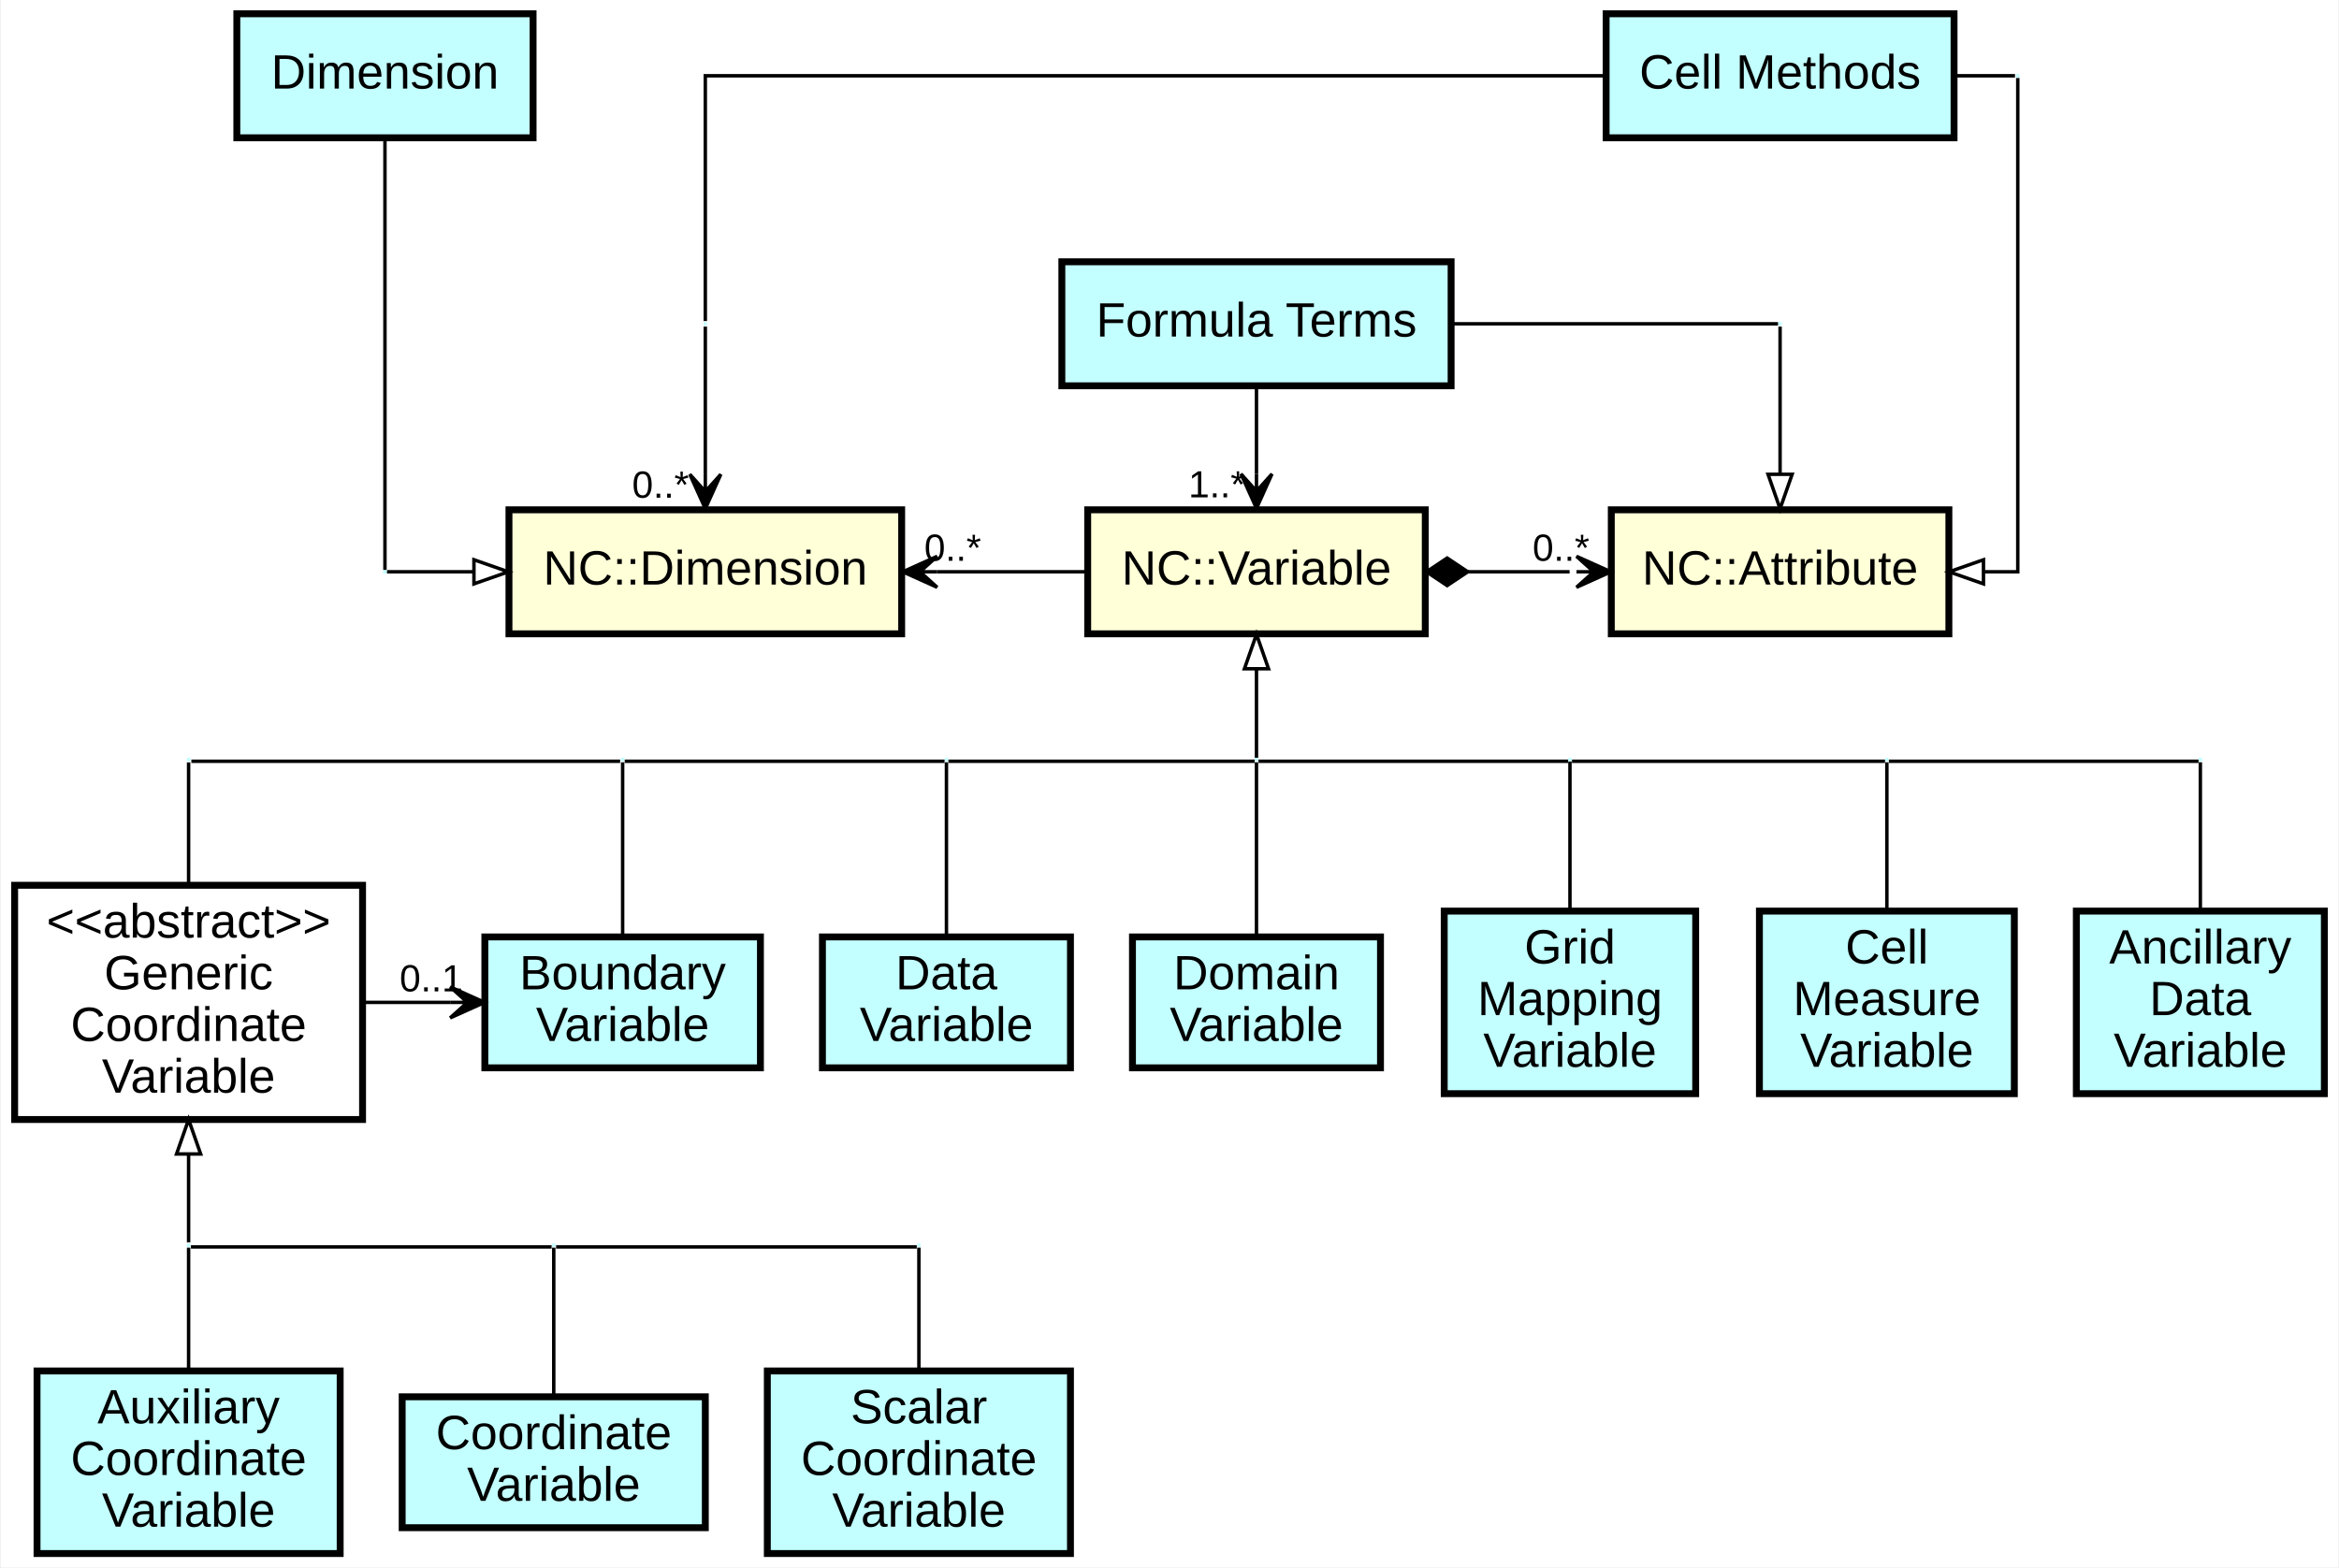
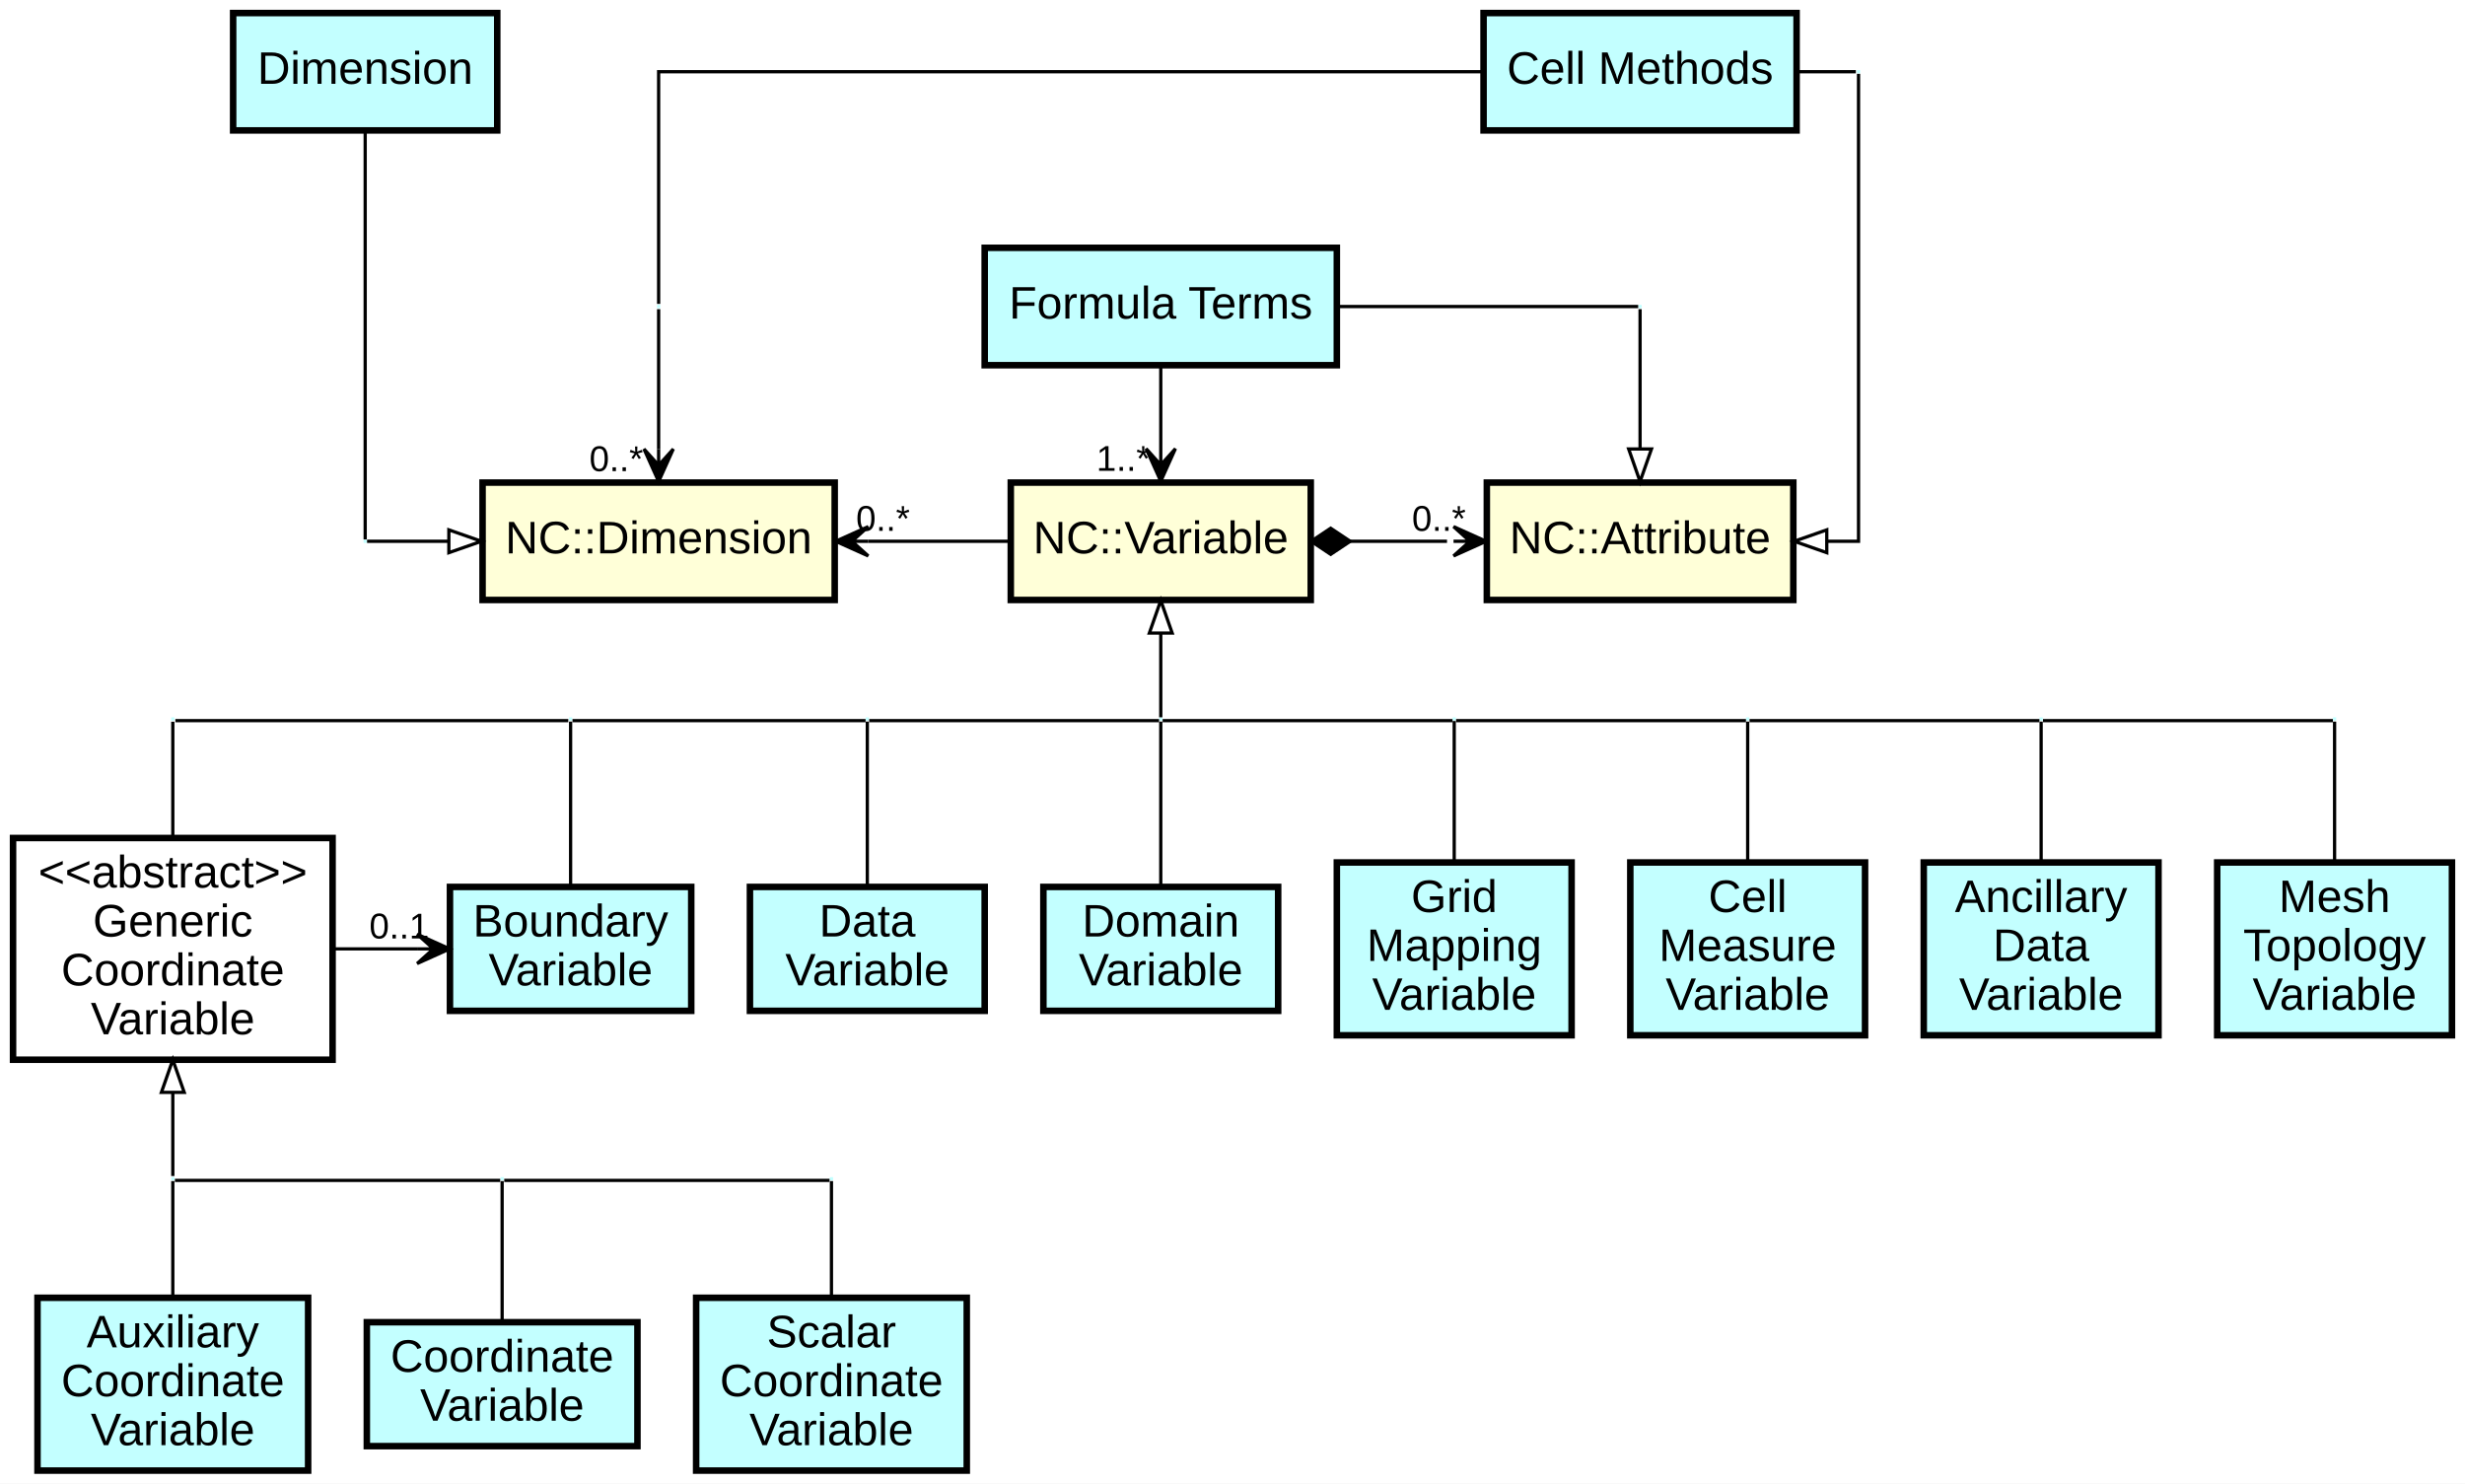
- <svg xmlns="http://www.w3.org/2000/svg" width="679pt" height="455pt" viewBox="0.00 0.00 678.50 455.00">
+ <svg xmlns="http://www.w3.org/2000/svg" width="756pt" height="455pt" viewBox="0.00 0.00 756.00 455.00">
  <g id="graph0" class="graph" transform="scale(1 1) rotate(0) translate(4 451)">
-     <polygon fill="#ffffff" stroke="transparent" points="-4,4 -4,-451 674.5,-451 674.5,4 -4,4" />
+     <polygon fill="white" stroke="transparent" points="-4,4 -4,-451 752,-451 752,4 -4,4" />
    <g id="node1" class="node">
-       <polygon fill="#ffffd8" stroke="#000000" stroke-width="2" points="257.5,-303 143.5,-303 143.5,-267 257.5,-267 257.5,-303" />
-       <text text-anchor="middle" x="200.5" y="-281.3" font-family="Arial" font-size="14.00" fill="#000000">NC::Dimension</text>
+       <polygon fill="#ffffd8" stroke="black" stroke-width="2" points="252,-303 144,-303 144,-267 252,-267 252,-303" />
+       <text text-anchor="middle" x="198" y="-281.3" font-family="Arial" font-size="14.00">NC::Dimension</text>
    </g>
    <g id="node2" class="node">
-       <polygon fill="#ffffd8" stroke="#000000" stroke-width="2" points="409.5,-303 311.5,-303 311.5,-267 409.5,-267 409.5,-303" />
-       <text text-anchor="middle" x="360.5" y="-281.3" font-family="Arial" font-size="14.00" fill="#000000">NC::Variable</text>
+       <polygon fill="#ffffd8" stroke="black" stroke-width="2" points="398,-303 306,-303 306,-267 398,-267 398,-303" />
+       <text text-anchor="middle" x="352" y="-281.3" font-family="Arial" font-size="14.00">NC::Variable</text>
    </g>
    <g id="edge7" class="edge">
-       <path fill="none" stroke="#000000" d="M267.812,-285C267.812,-285 311.26,-285 311.26,-285" />
-       <polygon fill="#000000" stroke="#000000" points="257.812,-285 267.812,-280.5 262.812,-285 267.812,-285 267.812,-285 267.812,-285 262.812,-285 267.812,-289.5 257.812,-285 257.812,-285" />
-       <text text-anchor="middle" x="272.312" y="-288.2" font-family="Arial" font-size="11.00" fill="#000000">    0..*</text>
+       <path fill="none" stroke="black" d="M262.29,-285C262.29,-285 305.85,-285 305.85,-285" />
+       <polygon fill="black" stroke="black" points="252.29,-285 262.29,-280.5 257.29,-285 262.29,-285 262.29,-285 262.29,-285 257.29,-285 262.29,-289.5 252.29,-285 252.29,-285" />
+       <text text-anchor="middle" x="266.79" y="-288.2" font-family="Arial" font-size="11.00">    0..*</text>
    </g>
    <g id="node3" class="node">
-       <polygon fill="#ffffd8" stroke="#000000" stroke-width="2" points="561.5,-303 463.5,-303 463.5,-267 561.5,-267 561.5,-303" />
-       <text text-anchor="middle" x="512.5" y="-281.3" font-family="Arial" font-size="14.00" fill="#000000">NC::Attribute</text>
+       <polygon fill="#ffffd8" stroke="black" stroke-width="2" points="546,-303 452,-303 452,-267 546,-267 546,-303" />
+       <text text-anchor="middle" x="499" y="-281.3" font-family="Arial" font-size="14.00">NC::Attribute</text>
    </g>
    <g id="edge8" class="edge">
-       <path fill="none" stroke="#000000" d="M419.85,-285C419.85,-285 451.398,-285 451.398,-285" />
-       <polygon fill="#000000" stroke="#000000" points="463.398,-285 453.398,-289.5 458.398,-285 453.398,-285 453.398,-285 453.398,-285 458.398,-285 453.398,-280.5 463.398,-285 463.398,-285" />
-       <polygon fill="#000000" stroke="#000000" points="421.85,-285 415.85,-289 409.85,-285 415.85,-281 421.85,-285" />
-       <text text-anchor="middle" x="448.898" y="-288.2" font-family="Arial" font-size="11.00" fill="#000000">0..*    </text>
+       <path fill="none" stroke="black" d="M408.11,-285C408.11,-285 439.79,-285 439.79,-285" />
+       <polygon fill="black" stroke="black" points="451.79,-285 441.79,-289.5 446.79,-285 441.79,-285 441.79,-285 441.79,-285 446.79,-285 441.79,-280.5 451.79,-285 451.79,-285" />
+       <polygon fill="black" stroke="black" points="410.11,-285 404.11,-289 398.11,-285 404.11,-281 410.11,-285" />
+       <text text-anchor="middle" x="437.29" y="-288.2" font-family="Arial" font-size="11.00">0..*    </text>
+     </g>
+     <g id="node24" class="node">
+       <polygon fill="#c3ffff" stroke="transparent" stroke-width="2" points="352.5,-231 351.5,-231 351.5,-230 352.5,-230 352.5,-231" />
+     </g>
+     <g id="edge12" class="edge">
+       <path fill="none" stroke="black" d="M352,-256.85C352,-256.85 352,-231.02 352,-231.02" />
+       <polygon fill="none" stroke="black" points="348.5,-256.85 352,-266.85 355.5,-256.85 348.5,-256.85" />
+     </g>
+     <g id="node4" class="node">
+       <polygon fill="white" stroke="black" stroke-width="2" points="98,-194 0,-194 0,-126 98,-126 98,-194" />
+       <text text-anchor="middle" x="49" y="-178.8" font-family="Arial" font-size="14.00">&lt;&lt;abstract&gt;&gt;</text>
+       <text text-anchor="middle" x="49" y="-163.8" font-family="Arial" font-size="14.00">Generic</text>
+       <text text-anchor="middle" x="49" y="-148.8" font-family="Arial" font-size="14.00">Coordinate</text>
+       <text text-anchor="middle" x="49" y="-133.8" font-family="Arial" font-size="14.00">Variable</text>
+     </g>
+     <g id="node15" class="node">
+       <polygon fill="#c3ffff" stroke="black" stroke-width="2" points="208,-179 134,-179 134,-141 208,-141 208,-179" />
+       <text text-anchor="middle" x="171" y="-163.8" font-family="Arial" font-size="14.00">Boundary</text>
+       <text text-anchor="middle" x="171" y="-148.8" font-family="Arial" font-size="14.00">Variable</text>
+     </g>
+     <g id="edge28" class="edge">
+       <path fill="none" stroke="black" d="M98.27,-160C98.27,-160 123.93,-160 123.93,-160" />
+       <polygon fill="black" stroke="black" points="133.93,-160 123.93,-164.5 128.93,-160 123.93,-160 123.93,-160 123.93,-160 128.93,-160 123.93,-155.5 133.93,-160 133.93,-160" />
+       <text text-anchor="middle" x="118.43" y="-163.2" font-family="Arial" font-size="11.00">0..1    </text>
+     </g>
+     <g id="node21" class="node">
+       <polygon fill="#c3ffff" stroke="transparent" stroke-width="2" points="49.5,-231 48.5,-231 48.5,-230 49.5,-230 49.5,-231" />
+     </g>
+     <g id="edge14" class="edge">
+       <path fill="none" stroke="black" d="M49,-194.01C49,-209.79 49,-225.89 49,-229.67" />
+     </g>
+     <g id="node29" class="node">
+       <polygon fill="#c3ffff" stroke="transparent" stroke-width="2" points="49.5,-90 48.5,-90 48.5,-89 49.5,-89 49.5,-90" />
+     </g>
+     <g id="edge29" class="edge">
+       <path fill="none" stroke="black" d="M49,-115.99C49,-115.99 49,-90.33 49,-90.33" />
+       <polygon fill="none" stroke="black" points="45.5,-115.99 49,-125.99 52.5,-115.99 45.5,-115.99" />
+     </g>
+     <g id="node5" class="node">
+       <polygon fill="#c3ffff" stroke="black" stroke-width="2" points="148.5,-447 67.5,-447 67.5,-411 148.5,-411 148.5,-447" />
+       <text text-anchor="middle" x="108" y="-425.3" font-family="Arial" font-size="14.00">Dimension</text>
+     </g>
+     <g id="node20" class="node">
+       <polygon fill="#c3ffff" stroke="transparent" stroke-width="2" points="108.5,-285.5 107.5,-285.5 107.5,-284.5 108.5,-284.5 108.5,-285.5" />
+     </g>
+     <g id="edge1" class="edge">
+       <path fill="none" stroke="black" d="M108,-410.76C108,-373.83 108,-293.05 108,-285.56" />
+     </g>
+     <g id="node6" class="node">
+       <polygon fill="#c3ffff" stroke="black" stroke-width="2" points="547,-447 451,-447 451,-411 547,-411 547,-447" />
+       <text text-anchor="middle" x="499" y="-425.3" font-family="Arial" font-size="14.00">Cell Methods</text>
+     </g>
+     <g id="node18" class="node">
+       <polygon fill="#c3ffff" stroke="transparent" stroke-width="2" points="198.5,-357.5 197.5,-357.5 197.5,-356.5 198.5,-356.5 198.5,-357.5" />
+     </g>
+     <g id="edge3" class="edge">
+       <path fill="none" stroke="black" d="M450.97,-429C365.99,-429 198,-429 198,-429 198,-429 198,-365.72 198,-357.81" />
+     </g>
+     <g id="node19" class="node">
+       <polygon fill="#c3ffff" stroke="transparent" stroke-width="2" points="566.5,-429.5 565.5,-429.5 565.5,-428.5 566.5,-428.5 566.5,-429.5" />
+     </g>
+     <g id="edge5" class="edge">
+       <path fill="none" stroke="black" d="M547.34,-429C555.92,-429 562.88,-429 565.18,-429" />
+     </g>
+     <g id="node28" class="node">
+       <polygon fill="#c3ffff" stroke="transparent" stroke-width="2" points="499.5,-357.5 498.5,-357.5 498.5,-356.5 499.5,-356.5 499.5,-357.5" />
+     </g>
+     <g id="node7" class="node">
+       <polygon fill="#c3ffff" stroke="black" stroke-width="2" points="406,-375 298,-375 298,-339 406,-339 406,-375" />
+       <text text-anchor="middle" x="352" y="-353.3" font-family="Arial" font-size="14.00">Formula Terms</text>
+     </g>
+     <g id="edge9" class="edge">
+       <path fill="none" stroke="black" d="M352,-338.83C352,-338.83 352,-313.41 352,-313.41" />
+       <polygon fill="black" stroke="black" points="352,-303.41 356.5,-313.41 352,-308.41 352,-313.41 352,-313.41 352,-313.41 352,-308.41 347.5,-313.41 352,-303.41 352,-303.41" />
+       <text text-anchor="middle" x="340.5" y="-306.61" font-family="Arial" font-size="11.00">1..*  </text>
+     </g>
+     <g id="edge10" class="edge">
+       <path fill="none" stroke="black" d="M406.32,-357C445.58,-357 492.68,-357 498.42,-357" />
+     </g>
+     <g id="node8" class="node">
+       <polygon fill="#c3ffff" stroke="black" stroke-width="2" points="90.5,-53 7.5,-53 7.5,0 90.5,0 90.5,-53" />
+       <text text-anchor="middle" x="49" y="-37.8" font-family="Arial" font-size="14.00">Auxiliary</text>
+       <text text-anchor="middle" x="49" y="-22.8" font-family="Arial" font-size="14.00">Coordinate</text>
+       <text text-anchor="middle" x="49" y="-7.8" font-family="Arial" font-size="14.00">Variable</text>
+     </g>
+     <g id="node9" class="node">
+       <polygon fill="#c3ffff" stroke="black" stroke-width="2" points="191.5,-45.5 108.5,-45.5 108.5,-7.5 191.5,-7.5 191.5,-45.5" />
+       <text text-anchor="middle" x="150" y="-30.3" font-family="Arial" font-size="14.00">Coordinate</text>
+       <text text-anchor="middle" x="150" y="-15.3" font-family="Arial" font-size="14.00">Variable</text>
+     </g>
+     <g id="node10" class="node">
+       <polygon fill="#c3ffff" stroke="black" stroke-width="2" points="292.5,-53 209.5,-53 209.5,0 292.5,0 292.5,-53" />
+       <text text-anchor="middle" x="251" y="-37.8" font-family="Arial" font-size="14.00">Scalar</text>
+       <text text-anchor="middle" x="251" y="-22.8" font-family="Arial" font-size="14.00">Coordinate</text>
+       <text text-anchor="middle" x="251" y="-7.8" font-family="Arial" font-size="14.00">Variable</text>
+     </g>
+     <g id="node11" class="node">
+       <polygon fill="#c3ffff" stroke="black" stroke-width="2" points="298,-179 226,-179 226,-141 298,-141 298,-179" />
+       <text text-anchor="middle" x="262" y="-163.8" font-family="Arial" font-size="14.00">Data</text>
+       <text text-anchor="middle" x="262" y="-148.8" font-family="Arial" font-size="14.00">Variable</text>
+     </g>
+     <g id="node12" class="node">
+       <polygon fill="#c3ffff" stroke="black" stroke-width="2" points="388,-179 316,-179 316,-141 388,-141 388,-179" />
+       <text text-anchor="middle" x="352" y="-163.8" font-family="Arial" font-size="14.00">Domain</text>
+       <text text-anchor="middle" x="352" y="-148.8" font-family="Arial" font-size="14.00">Variable</text>
+     </g>
+     <g id="node13" class="node">
+       <polygon fill="#c3ffff" stroke="black" stroke-width="2" points="568,-186.5 496,-186.5 496,-133.5 568,-133.5 568,-186.5" />
+       <text text-anchor="middle" x="532" y="-171.3" font-family="Arial" font-size="14.00">Cell</text>
+       <text text-anchor="middle" x="532" y="-156.3" font-family="Arial" font-size="14.00">Measure</text>
+       <text text-anchor="middle" x="532" y="-141.3" font-family="Arial" font-size="14.00">Variable</text>
+     </g>
+     <g id="node14" class="node">
+       <polygon fill="#c3ffff" stroke="black" stroke-width="2" points="658,-186.5 586,-186.5 586,-133.5 658,-133.5 658,-186.5" />
+       <text text-anchor="middle" x="622" y="-171.3" font-family="Arial" font-size="14.00">Ancillary</text>
+       <text text-anchor="middle" x="622" y="-156.3" font-family="Arial" font-size="14.00">Data</text>
+       <text text-anchor="middle" x="622" y="-141.3" font-family="Arial" font-size="14.00">Variable</text>
+     </g>
+     <g id="node16" class="node">
+       <polygon fill="#c3ffff" stroke="black" stroke-width="2" points="478,-186.5 406,-186.5 406,-133.5 478,-133.5 478,-186.5" />
+       <text text-anchor="middle" x="442" y="-171.3" font-family="Arial" font-size="14.00">Grid</text>
+       <text text-anchor="middle" x="442" y="-156.3" font-family="Arial" font-size="14.00">Mapping</text>
+       <text text-anchor="middle" x="442" y="-141.3" font-family="Arial" font-size="14.00">Variable</text>
+     </g>
+     <g id="node25" class="node">
+       <polygon fill="#c3ffff" stroke="transparent" stroke-width="2" points="442.5,-231 441.5,-231 441.5,-230 442.5,-230 442.5,-231" />
+     </g>
+     <g id="edge21" class="edge">
+       <path fill="none" stroke="black" d="M442,-186.65C442,-204.75 442,-226.06 442,-229.89" />
+     </g>
+     <g id="node17" class="node">
+       <polygon fill="#c3ffff" stroke="black" stroke-width="2" points="748,-186.5 676,-186.5 676,-133.5 748,-133.5 748,-186.5" />
+       <text text-anchor="middle" x="712" y="-171.3" font-family="Arial" font-size="14.00">Mesh</text>
+       <text text-anchor="middle" x="712" y="-156.3" font-family="Arial" font-size="14.00">Topology</text>
+       <text text-anchor="middle" x="712" y="-141.3" font-family="Arial" font-size="14.00">Variable</text>
+     </g>
+     <g id="edge4" class="edge">
+       <path fill="none" stroke="black" d="M198,-356.19C198,-356.19 198,-313.31 198,-313.31" />
+       <polygon fill="black" stroke="black" points="198,-303.31 202.5,-313.31 198,-308.31 198,-313.31 198,-313.31 198,-313.31 198,-308.31 193.5,-313.31 198,-303.31 198,-303.31" />
+       <text text-anchor="middle" x="185" y="-306.51" font-family="Arial" font-size="11.00">0..*   </text>
+     </g>
+     <g id="edge6" class="edge">
+       <path fill="none" stroke="black" d="M566,-428.36C566,-417.97 566,-285 566,-285 566,-285 556.26,-285 556.26,-285" />
+       <polygon fill="none" stroke="black" points="556.26,-281.5 546.26,-285 556.26,-288.5 556.26,-281.5" />
+     </g>
+     <g id="edge2" class="edge">
+       <path fill="none" stroke="black" d="M108.57,-285C108.57,-285 133.66,-285 133.66,-285" />
+       <polygon fill="none" stroke="black" points="133.66,-288.5 143.66,-285 133.66,-281.5 133.66,-288.5" />
+     </g>
+     <g id="node22" class="node">
+       <polygon fill="#c3ffff" stroke="transparent" stroke-width="2" points="171.5,-231 170.5,-231 170.5,-230 171.5,-230 171.5,-231" />
+     </g>
+     <g id="edge15" class="edge">
+       <path fill="none" stroke="black" d="M49.78,-230C59.68,-230 160.83,-230 170.29,-230" />
+     </g>
+     <g id="edge16" class="edge">
+       <path fill="none" stroke="black" d="M171,-229.71C171,-224.81 171,-198.19 171,-179.31" />
    </g>
    <g id="node23" class="node">
-       <polygon fill="#c3ffff" stroke="transparent" stroke-width="2" points="361,-231 360,-231 360,-230 361,-230 361,-231" />
-     </g>
-     <g id="edge12" class="edge">
-       <path fill="none" stroke="#000000" d="M360.5,-256.852C360.5,-256.852 360.5,-231.02 360.5,-231.02" />
-       <polygon fill="none" stroke="#000000" points="357,-256.852 360.5,-266.852 364,-256.852 357,-256.852" />
-     </g>
-     <g id="node4" class="node">
-       <polygon fill="#ffffff" stroke="#000000" stroke-width="2" points="101,-194 0,-194 0,-126 101,-126 101,-194" />
-       <text text-anchor="middle" x="50.5" y="-178.8" font-family="Arial" font-size="14.00" fill="#000000">&lt;&lt;abstract&gt;&gt;</text>
-       <text text-anchor="middle" x="50.5" y="-163.8" font-family="Arial" font-size="14.00" fill="#000000">Generic</text>
-       <text text-anchor="middle" x="50.5" y="-148.8" font-family="Arial" font-size="14.00" fill="#000000">Coordinate</text>
-       <text text-anchor="middle" x="50.5" y="-133.8" font-family="Arial" font-size="14.00" fill="#000000">Variable</text>
-     </g>
-     <g id="node15" class="node">
-       <polygon fill="#c3ffff" stroke="#000000" stroke-width="2" points="216.5,-179 136.5,-179 136.5,-141 216.5,-141 216.5,-179" />
-       <text text-anchor="middle" x="176.5" y="-163.8" font-family="Arial" font-size="14.00" fill="#000000">Boundary</text>
-       <text text-anchor="middle" x="176.5" y="-148.8" font-family="Arial" font-size="14.00" fill="#000000">Variable</text>
+       <polygon fill="#c3ffff" stroke="transparent" stroke-width="2" points="262.5,-231 261.5,-231 261.5,-230 262.5,-230 262.5,-231" />
+     </g>
+     <g id="edge17" class="edge">
+       <path fill="none" stroke="black" d="M171.58,-230C178.97,-230 254.41,-230 261.47,-230" />
+     </g>
+     <g id="edge18" class="edge">
+       <path fill="none" stroke="black" d="M262,-229.71C262,-224.81 262,-198.19 262,-179.31" />
+     </g>
+     <g id="edge19" class="edge">
+       <path fill="none" stroke="black" d="M262.57,-230C269.88,-230 344.5,-230 351.48,-230" />
+     </g>
+     <g id="edge13" class="edge">
+       <path fill="none" stroke="black" d="M352,-229.71C352,-224.81 352,-198.19 352,-179.31" />
+     </g>
+     <g id="edge20" class="edge">
+       <path fill="none" stroke="black" d="M352.57,-230C359.88,-230 434.5,-230 441.48,-230" />
+     </g>
+     <g id="node26" class="node">
+       <polygon fill="#c3ffff" stroke="transparent" stroke-width="2" points="532.5,-231 531.5,-231 531.5,-230 532.5,-230 532.5,-231" />
+     </g>
+     <g id="edge22" class="edge">
+       <path fill="none" stroke="black" d="M442.57,-230C449.88,-230 524.5,-230 531.48,-230" />
+     </g>
+     <g id="edge23" class="edge">
+       <path fill="none" stroke="black" d="M532,-229.71C532,-225.41 532,-204.43 532,-186.6" />
+     </g>
+     <g id="node27" class="node">
+       <polygon fill="#c3ffff" stroke="transparent" stroke-width="2" points="622.5,-231 621.5,-231 621.5,-230 622.5,-230 622.5,-231" />
+     </g>
+     <g id="edge24" class="edge">
+       <path fill="none" stroke="black" d="M532.57,-230C539.88,-230 614.5,-230 621.48,-230" />
+     </g>
+     <g id="edge25" class="edge">
+       <path fill="none" stroke="black" d="M622,-229.71C622,-225.41 622,-204.43 622,-186.6" />
+     </g>
+     <g id="node32" class="node">
+       <polygon fill="#c3ffff" stroke="transparent" stroke-width="2" points="712.5,-231 711.5,-231 711.5,-230 712.5,-230 712.5,-231" />
    </g>
    <g id="edge26" class="edge">
-       <path fill="none" stroke="#000000" d="M101.023,-160C101.023,-160 126.433,-160 126.433,-160" />
-       <polygon fill="#000000" stroke="#000000" points="136.433,-160 126.433,-164.5 131.433,-160 126.433,-160 126.433,-160 126.433,-160 131.433,-160 126.433,-155.5 136.433,-160 136.433,-160" />
-       <text text-anchor="middle" x="120.933" y="-163.2" font-family="Arial" font-size="11.00" fill="#000000">0..1    </text>
-     </g>
-     <g id="node20" class="node">
-       <polygon fill="#c3ffff" stroke="transparent" stroke-width="2" points="51,-231 50,-231 50,-230 51,-230 51,-231" />
-     </g>
-     <g id="edge14" class="edge">
-       <path fill="none" stroke="#000000" d="M50.5,-194.011C50.5,-209.786 50.5,-225.892 50.5,-229.672" />
-     </g>
-     <g id="node28" class="node">
-       <polygon fill="#c3ffff" stroke="transparent" stroke-width="2" points="51,-90 50,-90 50,-89 51,-89 51,-90" />
+       <path fill="none" stroke="black" d="M622.57,-230C629.88,-230 704.5,-230 711.48,-230" />
+     </g>
+     <g id="edge11" class="edge">
+       <path fill="none" stroke="black" d="M499,-356.19C499,-356.19 499,-313.31 499,-313.31" />
+       <polygon fill="none" stroke="black" points="502.5,-313.31 499,-303.31 495.5,-313.31 502.5,-313.31" />
+     </g>
+     <g id="edge30" class="edge">
+       <path fill="none" stroke="black" d="M49,-88.79C49,-85.2 49,-68.52 49,-53.33" />
+     </g>
+     <g id="node30" class="node">
+       <polygon fill="#c3ffff" stroke="transparent" stroke-width="2" points="150.5,-90 149.5,-90 149.5,-89 150.5,-89 150.5,-90" />
+     </g>
+     <g id="edge31" class="edge">
+       <path fill="none" stroke="black" d="M49.64,-89C57.84,-89 141.58,-89 149.41,-89" />
+     </g>
+     <g id="edge32" class="edge">
+       <path fill="none" stroke="black" d="M150,-88.79C150,-84.57 150,-62.37 150,-45.66" />
+     </g>
+     <g id="node31" class="node">
+       <polygon fill="#c3ffff" stroke="transparent" stroke-width="2" points="251.5,-90 250.5,-90 250.5,-89 251.5,-89 251.5,-90" />
+     </g>
+     <g id="edge33" class="edge">
+       <path fill="none" stroke="black" d="M150.64,-89C158.84,-89 242.58,-89 250.41,-89" />
+     </g>
+     <g id="edge34" class="edge">
+       <path fill="none" stroke="black" d="M251,-88.79C251,-85.2 251,-68.52 251,-53.33" />
    </g>
    <g id="edge27" class="edge">
-       <path fill="none" stroke="#000000" d="M50.5,-115.989C50.5,-115.989 50.5,-90.329 50.5,-90.329" />
-       <polygon fill="none" stroke="#000000" points="47,-115.989 50.5,-125.989 54,-115.989 47,-115.989" />
-     </g>
-     <g id="node5" class="node">
-       <polygon fill="#c3ffff" stroke="#000000" stroke-width="2" points="150.5,-447 64.5,-447 64.5,-411 150.5,-411 150.5,-447" />
-       <text text-anchor="middle" x="107.5" y="-425.3" font-family="Arial" font-size="14.00" fill="#000000">Dimension</text>
-     </g>
-     <g id="node19" class="node">
-       <polygon fill="#c3ffff" stroke="transparent" stroke-width="2" points="108,-285.5 107,-285.5 107,-284.5 108,-284.5 108,-285.5" />
-     </g>
-     <g id="edge1" class="edge">
-       <path fill="none" stroke="#000000" d="M107.5,-410.762C107.5,-373.83 107.5,-293.051 107.5,-285.56" />
-     </g>
-     <g id="node6" class="node">
-       <polygon fill="#c3ffff" stroke="#000000" stroke-width="2" points="563,-447 462,-447 462,-411 563,-411 563,-447" />
-       <text text-anchor="middle" x="512.5" y="-425.3" font-family="Arial" font-size="14.00" fill="#000000">Cell Methods</text>
-     </g>
-     <g id="node17" class="node">
-       <polygon fill="#c3ffff" stroke="transparent" stroke-width="2" points="201,-357.5 200,-357.5 200,-356.5 201,-356.5 201,-357.5" />
-     </g>
-     <g id="edge3" class="edge">
-       <path fill="none" stroke="#000000" d="M461.677,-429C373.269,-429 200.5,-429 200.5,-429 200.5,-429 200.5,-365.719 200.5,-357.809" />
-     </g>
-     <g id="node18" class="node">
-       <polygon fill="#c3ffff" stroke="transparent" stroke-width="2" points="582,-429.5 581,-429.5 581,-428.5 582,-428.5 582,-429.5" />
-     </g>
-     <g id="edge5" class="edge">
-       <path fill="none" stroke="#000000" d="M563.009,-429C571.558,-429 578.422,-429 580.695,-429" />
-     </g>
-     <g id="node27" class="node">
-       <polygon fill="#c3ffff" stroke="transparent" stroke-width="2" points="513,-357.5 512,-357.5 512,-356.5 513,-356.5 513,-357.5" />
-     </g>
-     <g id="node7" class="node">
-       <polygon fill="#c3ffff" stroke="#000000" stroke-width="2" points="417,-375 304,-375 304,-339 417,-339 417,-375" />
-       <text text-anchor="middle" x="360.5" y="-353.3" font-family="Arial" font-size="14.00" fill="#000000">Formula Terms</text>
-     </g>
-     <g id="edge9" class="edge">
-       <path fill="none" stroke="#000000" d="M360.5,-338.831C360.5,-338.831 360.5,-313.413 360.5,-313.413" />
-       <polygon fill="#000000" stroke="#000000" points="360.5,-303.413 365,-313.413 360.5,-308.413 360.5,-313.413 360.5,-313.413 360.5,-313.413 360.5,-308.413 356,-313.413 360.5,-303.413 360.5,-303.413" />
-       <text text-anchor="middle" x="349" y="-306.613" font-family="Arial" font-size="11.00" fill="#000000">1..*  </text>
-     </g>
-     <g id="edge10" class="edge">
-       <path fill="none" stroke="#000000" d="M417.099,-357C457.614,-357 506.012,-357 511.903,-357" />
-     </g>
-     <g id="node8" class="node">
-       <polygon fill="#c3ffff" stroke="#000000" stroke-width="2" points="94.5,-53 6.5,-53 6.5,0 94.5,0 94.5,-53" />
-       <text text-anchor="middle" x="50.5" y="-37.8" font-family="Arial" font-size="14.00" fill="#000000">Auxiliary</text>
-       <text text-anchor="middle" x="50.5" y="-22.8" font-family="Arial" font-size="14.00" fill="#000000">Coordinate</text>
-       <text text-anchor="middle" x="50.5" y="-7.8" font-family="Arial" font-size="14.00" fill="#000000">Variable</text>
-     </g>
-     <g id="node9" class="node">
-       <polygon fill="#c3ffff" stroke="#000000" stroke-width="2" points="200.5,-45.5 112.5,-45.5 112.5,-7.5 200.5,-7.5 200.5,-45.5" />
-       <text text-anchor="middle" x="156.5" y="-30.3" font-family="Arial" font-size="14.00" fill="#000000">Coordinate</text>
-       <text text-anchor="middle" x="156.5" y="-15.3" font-family="Arial" font-size="14.00" fill="#000000">Variable</text>
-     </g>
-     <g id="node10" class="node">
-       <polygon fill="#c3ffff" stroke="#000000" stroke-width="2" points="306.5,-53 218.5,-53 218.5,0 306.5,0 306.5,-53" />
-       <text text-anchor="middle" x="262.5" y="-37.8" font-family="Arial" font-size="14.00" fill="#000000">Scalar</text>
-       <text text-anchor="middle" x="262.5" y="-22.8" font-family="Arial" font-size="14.00" fill="#000000">Coordinate</text>
-       <text text-anchor="middle" x="262.5" y="-7.8" font-family="Arial" font-size="14.00" fill="#000000">Variable</text>
-     </g>
-     <g id="node11" class="node">
-       <polygon fill="#c3ffff" stroke="#000000" stroke-width="2" points="306.5,-179 234.5,-179 234.5,-141 306.5,-141 306.5,-179" />
-       <text text-anchor="middle" x="270.5" y="-163.8" font-family="Arial" font-size="14.00" fill="#000000">Data</text>
-       <text text-anchor="middle" x="270.5" y="-148.8" font-family="Arial" font-size="14.00" fill="#000000">Variable</text>
-     </g>
-     <g id="node12" class="node">
-       <polygon fill="#c3ffff" stroke="#000000" stroke-width="2" points="396.5,-179 324.5,-179 324.5,-141 396.5,-141 396.5,-179" />
-       <text text-anchor="middle" x="360.5" y="-163.8" font-family="Arial" font-size="14.00" fill="#000000">Domain</text>
-       <text text-anchor="middle" x="360.5" y="-148.8" font-family="Arial" font-size="14.00" fill="#000000">Variable</text>
-     </g>
-     <g id="node13" class="node">
-       <polygon fill="#c3ffff" stroke="#000000" stroke-width="2" points="580.5,-186.5 506.5,-186.5 506.5,-133.5 580.5,-133.5 580.5,-186.5" />
-       <text text-anchor="middle" x="543.5" y="-171.3" font-family="Arial" font-size="14.00" fill="#000000">Cell</text>
-       <text text-anchor="middle" x="543.5" y="-156.3" font-family="Arial" font-size="14.00" fill="#000000">Measure</text>
-       <text text-anchor="middle" x="543.5" y="-141.3" font-family="Arial" font-size="14.00" fill="#000000">Variable</text>
-     </g>
-     <g id="node14" class="node">
-       <polygon fill="#c3ffff" stroke="#000000" stroke-width="2" points="670.5,-186.5 598.5,-186.5 598.5,-133.5 670.5,-133.5 670.5,-186.5" />
-       <text text-anchor="middle" x="634.5" y="-171.3" font-family="Arial" font-size="14.00" fill="#000000">Ancillary</text>
-       <text text-anchor="middle" x="634.5" y="-156.3" font-family="Arial" font-size="14.00" fill="#000000">Data</text>
-       <text text-anchor="middle" x="634.5" y="-141.3" font-family="Arial" font-size="14.00" fill="#000000">Variable</text>
-     </g>
-     <g id="node16" class="node">
-       <polygon fill="#c3ffff" stroke="#000000" stroke-width="2" points="488,-186.5 415,-186.5 415,-133.5 488,-133.5 488,-186.5" />
-       <text text-anchor="middle" x="451.5" y="-171.3" font-family="Arial" font-size="14.00" fill="#000000">Grid</text>
-       <text text-anchor="middle" x="451.5" y="-156.3" font-family="Arial" font-size="14.00" fill="#000000">Mapping</text>
-       <text text-anchor="middle" x="451.5" y="-141.3" font-family="Arial" font-size="14.00" fill="#000000">Variable</text>
-     </g>
-     <g id="node24" class="node">
-       <polygon fill="#c3ffff" stroke="transparent" stroke-width="2" points="452,-231 451,-231 451,-230 452,-230 452,-231" />
-     </g>
-     <g id="edge21" class="edge">
-       <path fill="none" stroke="#000000" d="M451.5,-186.653C451.5,-204.746 451.5,-226.056 451.5,-229.893" />
-     </g>
-     <g id="edge4" class="edge">
-       <path fill="none" stroke="#000000" d="M200.5,-356.191C200.5,-356.191 200.5,-313.308 200.5,-313.308" />
-       <polygon fill="#000000" stroke="#000000" points="200.5,-303.308 205,-313.308 200.5,-308.308 200.5,-313.308 200.5,-313.308 200.5,-313.308 200.5,-308.308 196,-313.308 200.5,-303.308 200.5,-303.308" />
-       <text text-anchor="middle" x="187.5" y="-306.508" font-family="Arial" font-size="11.00" fill="#000000">0..*   </text>
-     </g>
-     <g id="edge6" class="edge">
-       <path fill="none" stroke="#000000" d="M581.5,-428.358C581.5,-417.97 581.5,-285 581.5,-285 581.5,-285 571.542,-285 571.542,-285" />
-       <polygon fill="none" stroke="#000000" points="571.542,-281.5 561.542,-285 571.542,-288.5 571.542,-281.5" />
-     </g>
-     <g id="edge2" class="edge">
-       <path fill="none" stroke="#000000" d="M108.094,-285C108.094,-285 133.332,-285 133.332,-285" />
-       <polygon fill="none" stroke="#000000" points="133.332,-288.5 143.332,-285 133.332,-281.5 133.332,-288.5" />
-     </g>
-     <g id="node21" class="node">
-       <polygon fill="#c3ffff" stroke="transparent" stroke-width="2" points="177,-231 176,-231 176,-230 177,-230 177,-231" />
-     </g>
-     <g id="edge15" class="edge">
-       <path fill="none" stroke="#000000" d="M51.305,-230C61.533,-230 165.997,-230 175.768,-230" />
-     </g>
-     <g id="edge16" class="edge">
-       <path fill="none" stroke="#000000" d="M176.5,-229.708C176.5,-224.807 176.5,-198.194 176.5,-179.311" />
-     </g>
-     <g id="node22" class="node">
-       <polygon fill="#c3ffff" stroke="transparent" stroke-width="2" points="271,-231 270,-231 270,-230 271,-230 271,-231" />
-     </g>
-     <g id="edge17" class="edge">
-       <path fill="none" stroke="#000000" d="M177.1,-230C184.731,-230 262.664,-230 269.954,-230" />
-     </g>
-     <g id="edge18" class="edge">
-       <path fill="none" stroke="#000000" d="M270.5,-229.708C270.5,-224.807 270.5,-198.194 270.5,-179.311" />
-     </g>
-     <g id="edge19" class="edge">
-       <path fill="none" stroke="#000000" d="M271.075,-230C278.38,-230 352.998,-230 359.977,-230" />
-     </g>
-     <g id="edge13" class="edge">
-       <path fill="none" stroke="#000000" d="M360.5,-229.708C360.5,-224.807 360.5,-198.194 360.5,-179.311" />
-     </g>
-     <g id="edge20" class="edge">
-       <path fill="none" stroke="#000000" d="M361.081,-230C368.468,-230 443.914,-230 450.971,-230" />
-     </g>
-     <g id="node25" class="node">
-       <polygon fill="#c3ffff" stroke="transparent" stroke-width="2" points="544,-231 543,-231 543,-230 544,-230 544,-231" />
-     </g>
-     <g id="edge22" class="edge">
-       <path fill="none" stroke="#000000" d="M452.087,-230C459.556,-230 535.831,-230 542.966,-230" />
-     </g>
-     <g id="edge23" class="edge">
-       <path fill="none" stroke="#000000" d="M543.5,-229.708C543.5,-225.412 543.5,-204.434 543.5,-186.603" />
-     </g>
-     <g id="node26" class="node">
-       <polygon fill="#c3ffff" stroke="transparent" stroke-width="2" points="635,-231 634,-231 634,-230 635,-230 635,-231" />
-     </g>
-     <g id="edge24" class="edge">
-       <path fill="none" stroke="#000000" d="M544.081,-230C551.468,-230 626.914,-230 633.971,-230" />
-     </g>
-     <g id="edge25" class="edge">
-       <path fill="none" stroke="#000000" d="M634.5,-229.708C634.5,-225.412 634.5,-204.434 634.5,-186.603" />
-     </g>
-     <g id="edge11" class="edge">
-       <path fill="none" stroke="#000000" d="M512.5,-356.191C512.5,-356.191 512.5,-313.308 512.5,-313.308" />
-       <polygon fill="none" stroke="#000000" points="516,-313.308 512.5,-303.308 509,-313.308 516,-313.308" />
-     </g>
-     <g id="edge28" class="edge">
-       <path fill="none" stroke="#000000" d="M50.5,-88.793C50.5,-85.197 50.5,-68.523 50.5,-53.332" />
-     </g>
-     <g id="node29" class="node">
-       <polygon fill="#c3ffff" stroke="transparent" stroke-width="2" points="157,-90 156,-90 156,-89 157,-89 157,-90" />
-     </g>
-     <g id="edge29" class="edge">
-       <path fill="none" stroke="#000000" d="M51.177,-89C59.781,-89 147.664,-89 155.884,-89" />
-     </g>
-     <g id="edge30" class="edge">
-       <path fill="none" stroke="#000000" d="M156.5,-88.793C156.5,-84.575 156.5,-62.366 156.5,-45.659" />
-     </g>
-     <g id="node30" class="node">
-       <polygon fill="#c3ffff" stroke="transparent" stroke-width="2" points="263,-90 262,-90 262,-89 263,-89 263,-90" />
-     </g>
-     <g id="edge31" class="edge">
-       <path fill="none" stroke="#000000" d="M157.177,-89C165.781,-89 253.664,-89 261.884,-89" />
-     </g>
-     <g id="edge32" class="edge">
-       <path fill="none" stroke="#000000" d="M262.5,-88.793C262.5,-85.197 262.5,-68.523 262.5,-53.332" />
+       <path fill="none" stroke="black" d="M712,-229.71C712,-225.41 712,-204.43 712,-186.6" />
    </g>
  </g>
</svg>
